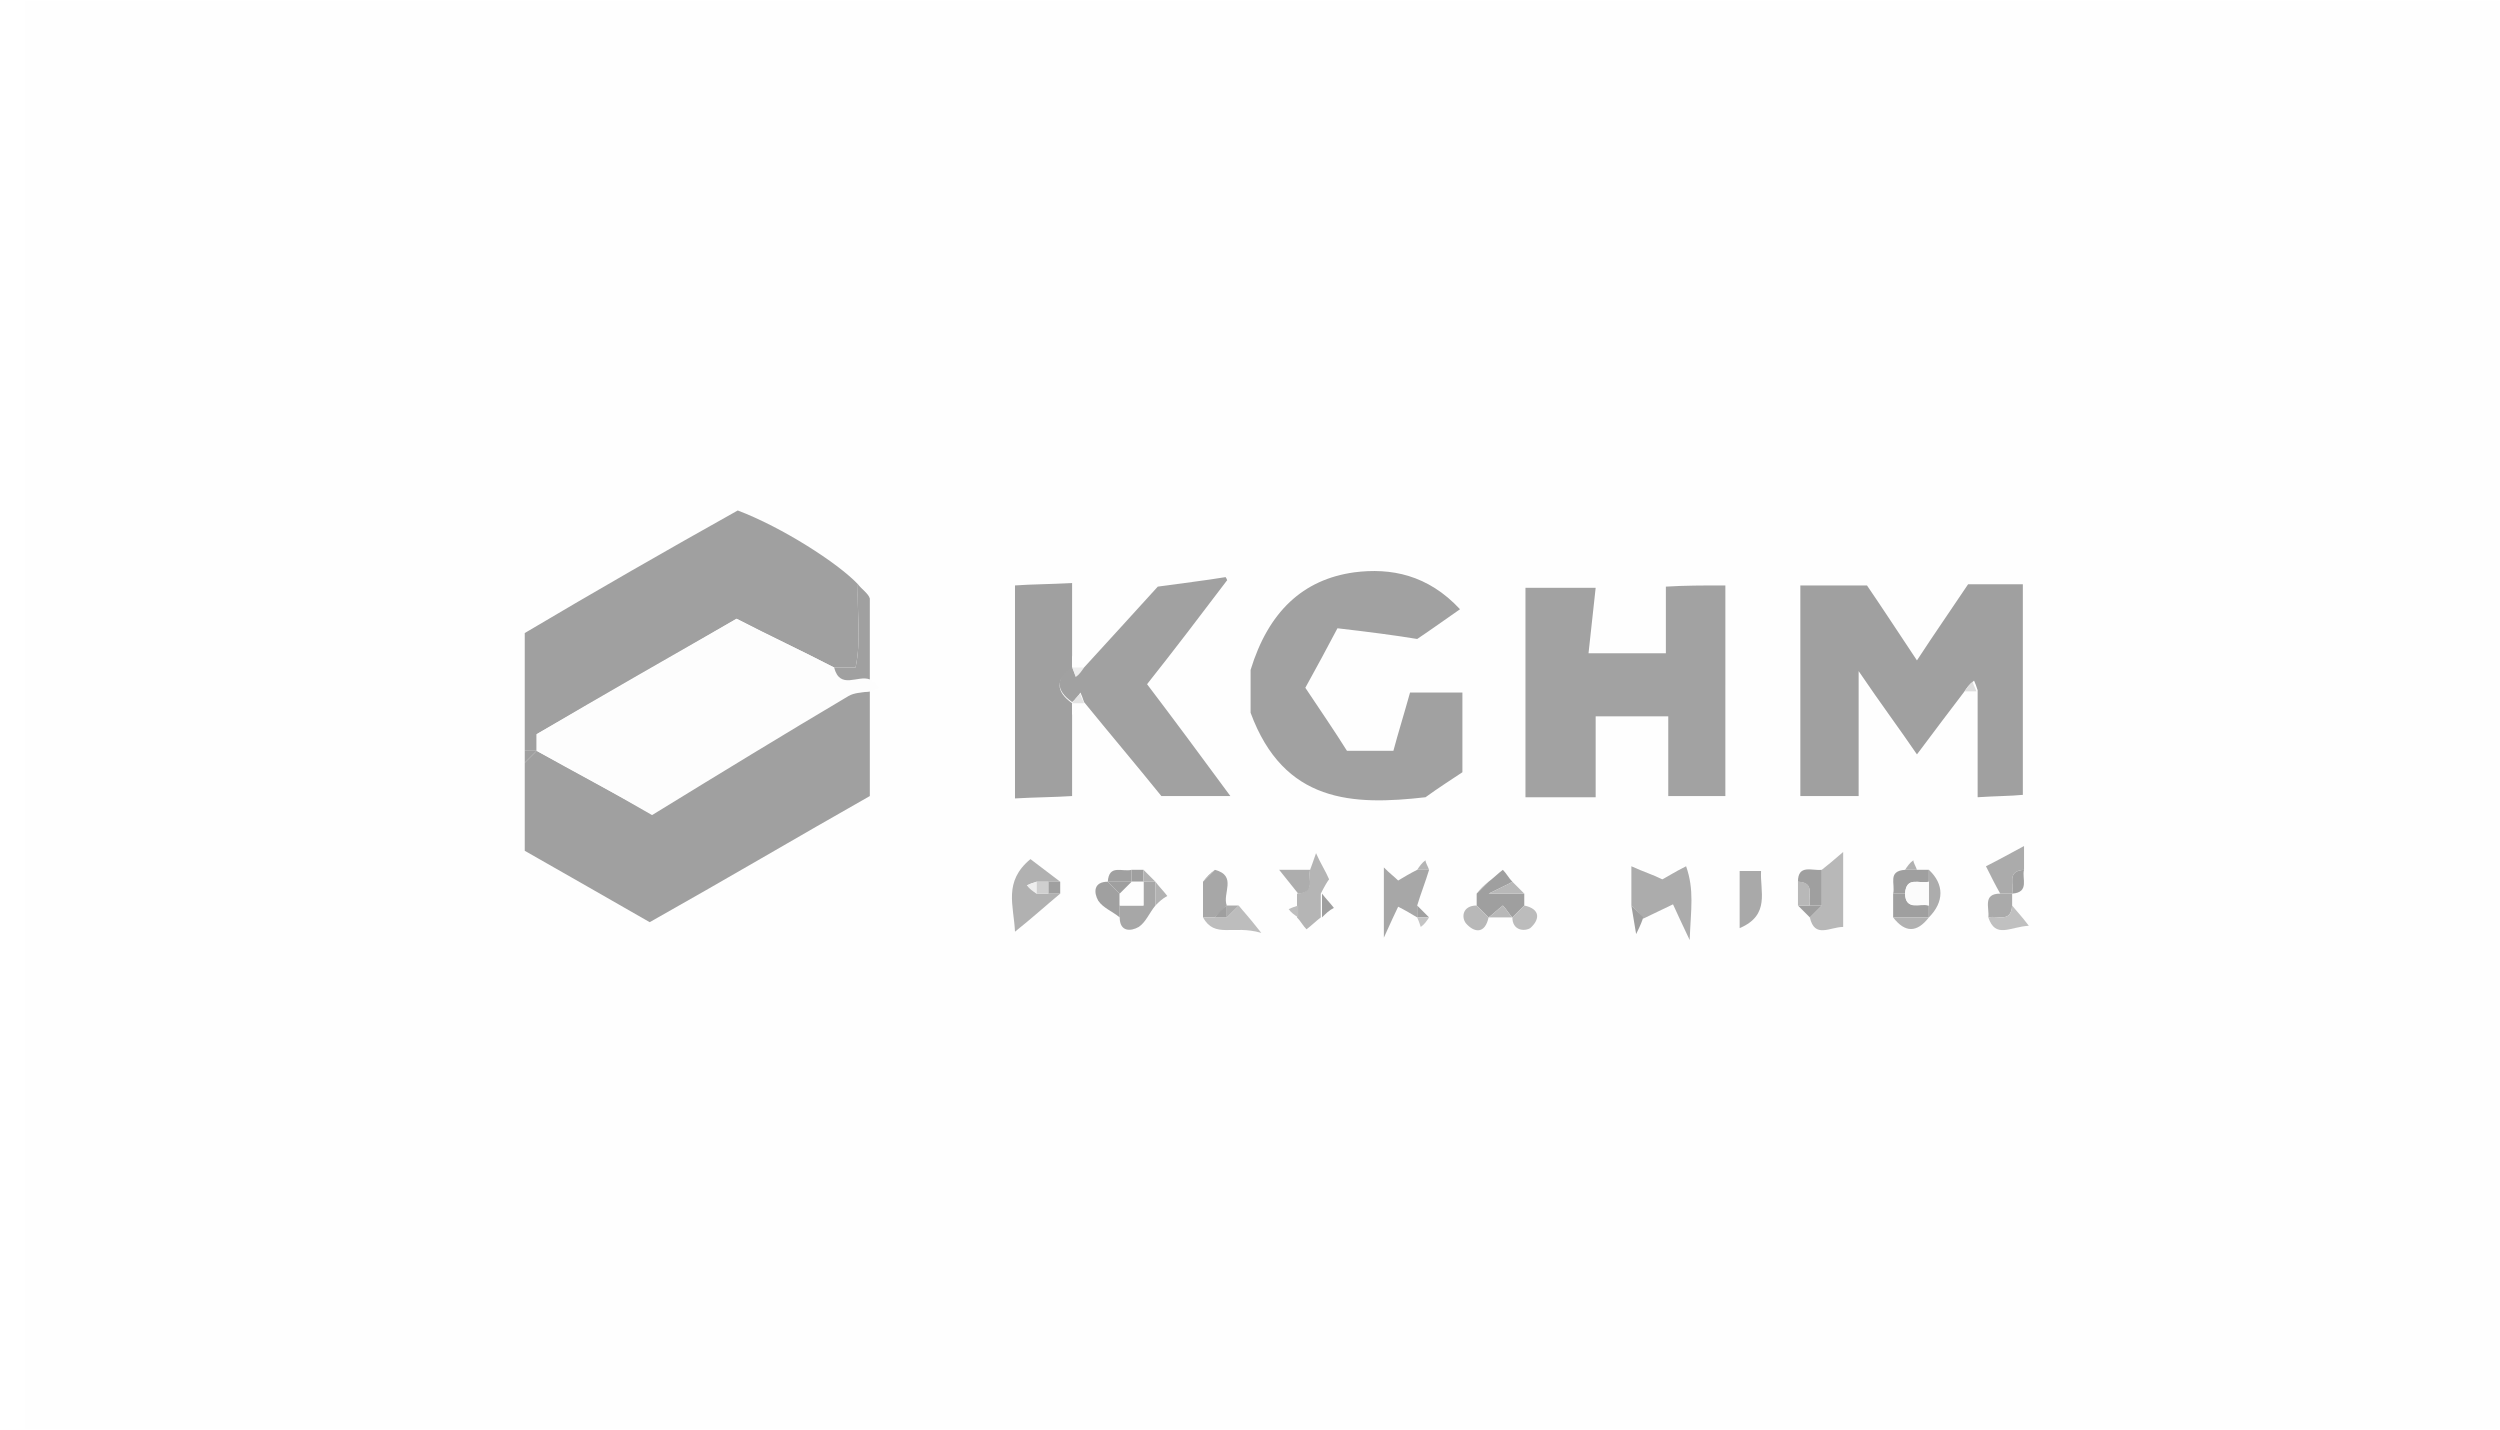
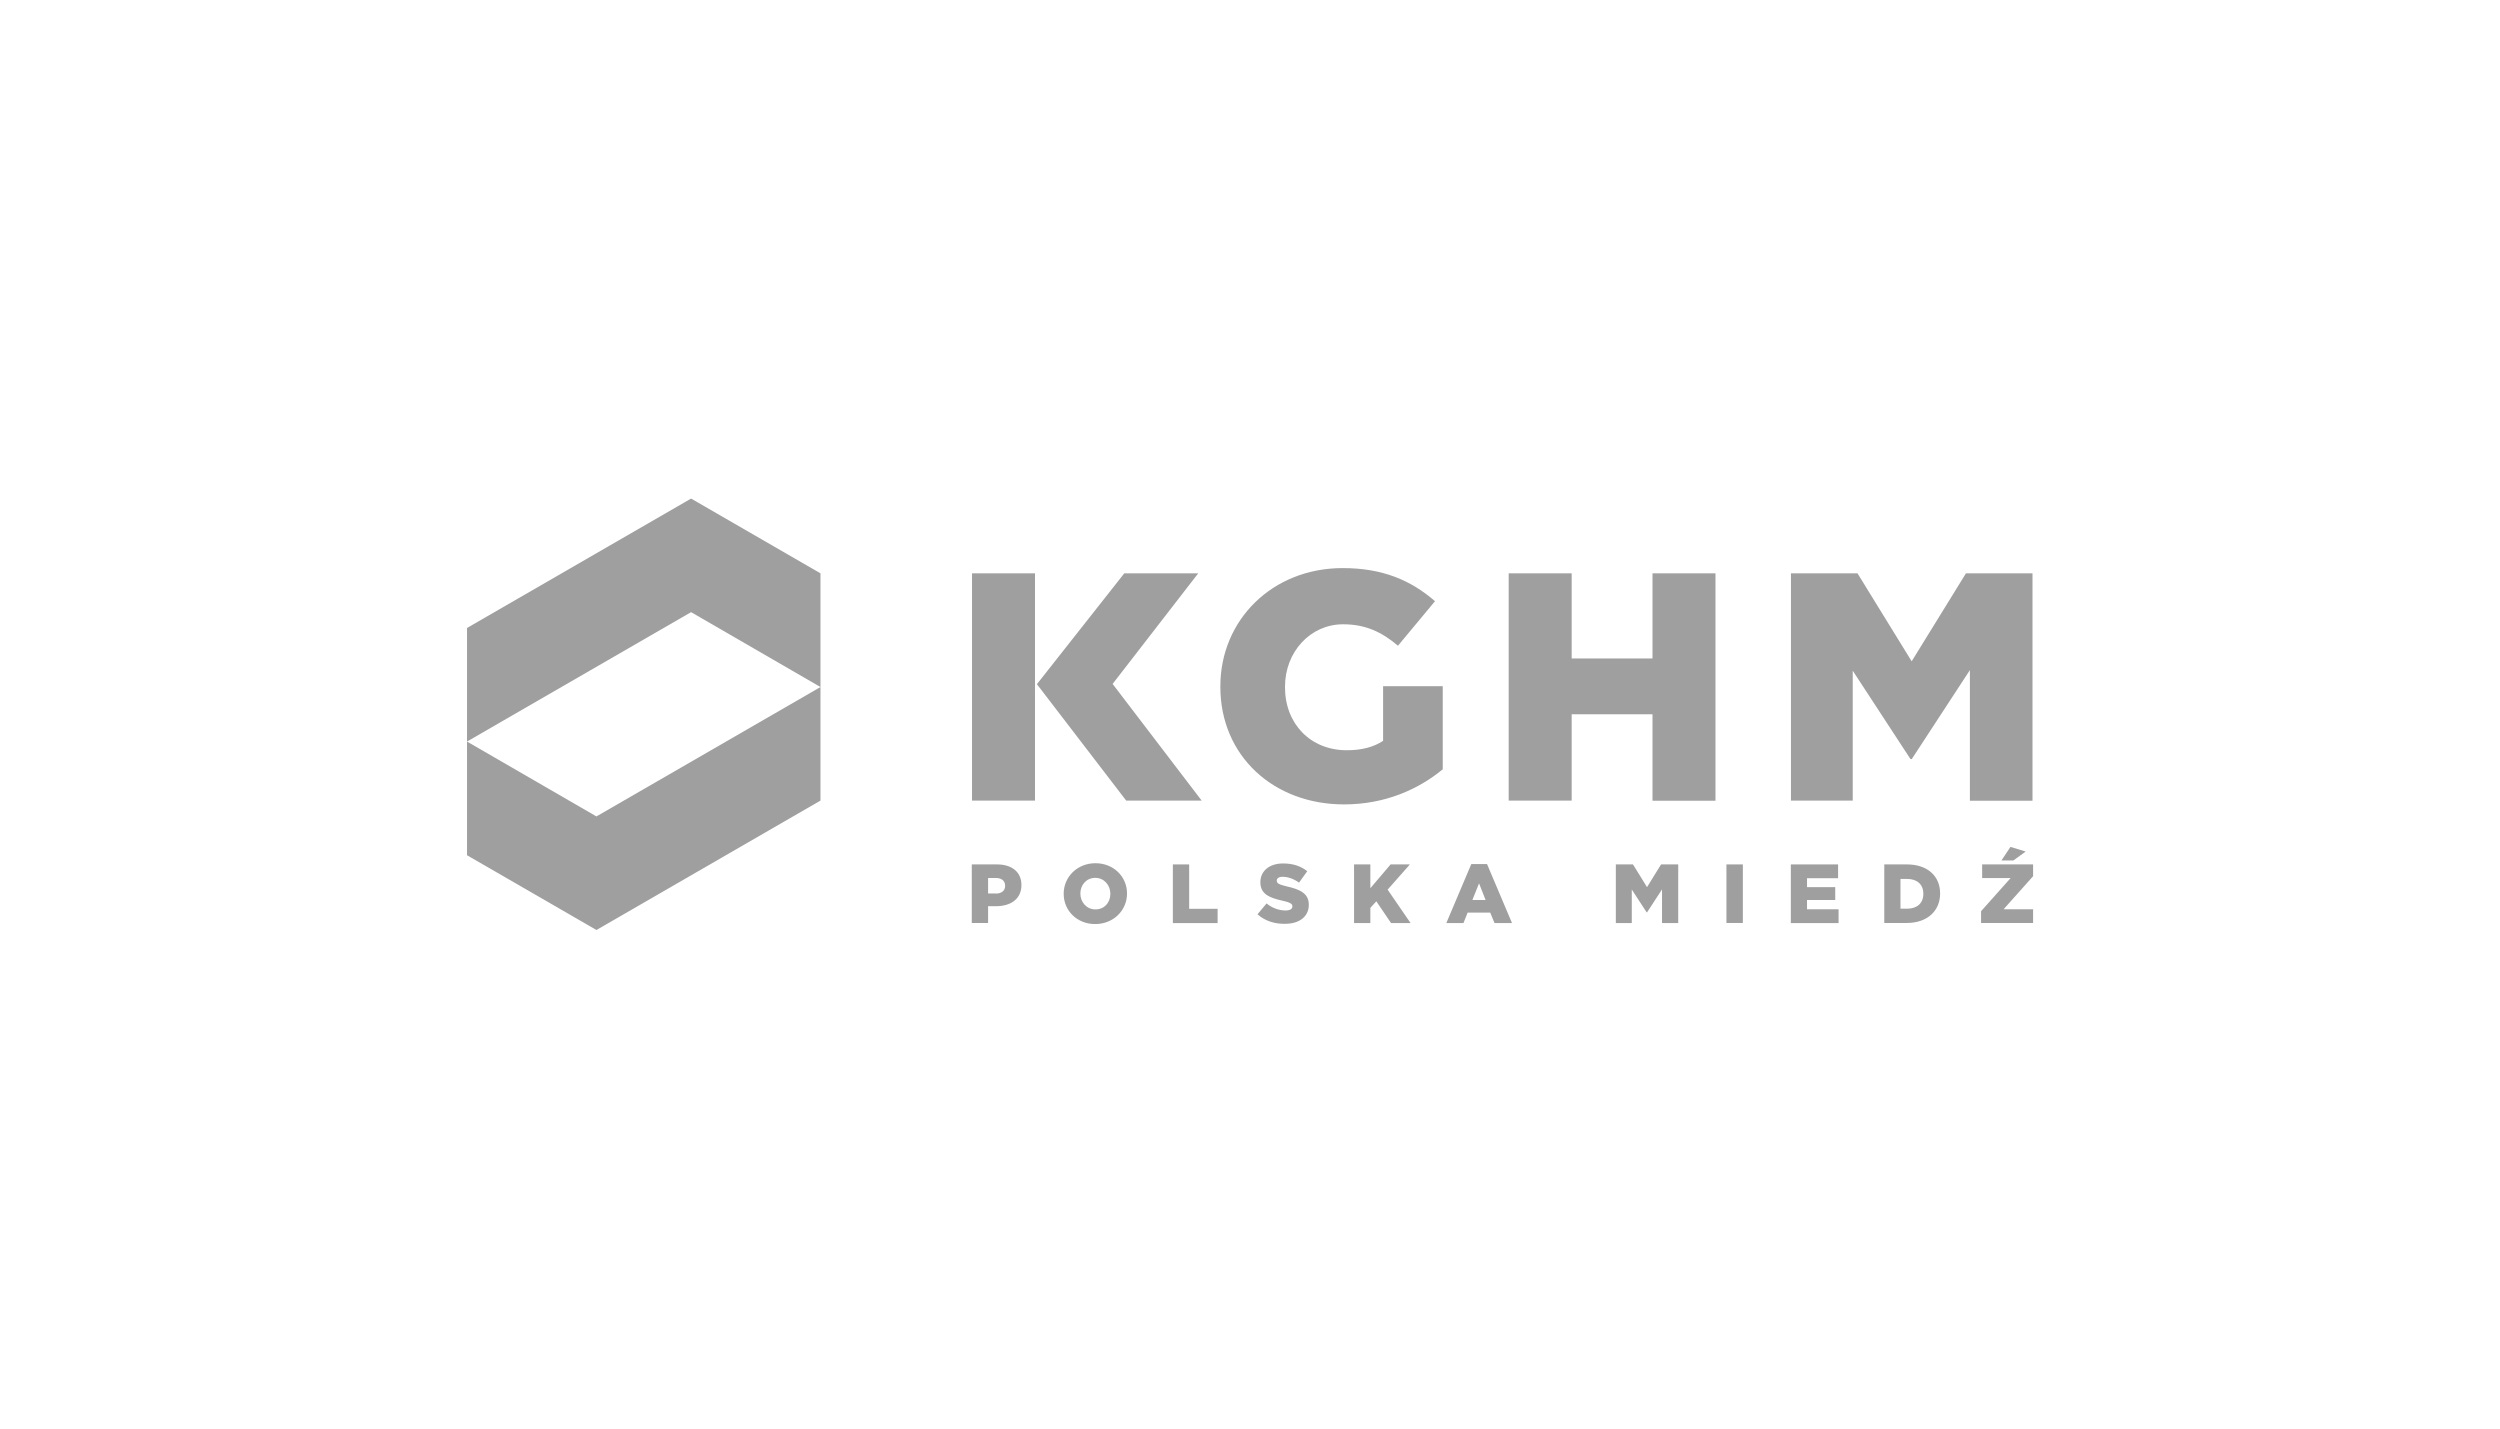
- <svg xmlns="http://www.w3.org/2000/svg" version="1.1" id="Warstwa_1" x="0px" y="0px" viewBox="0 0 210.1 120.1" style="enable-background:new 0 0 210.1 120.1;" xml:space="preserve">
+ <svg xmlns="http://www.w3.org/2000/svg" version="1.1" id="Warstwa_1" x="0px" y="0px" viewBox="0 0 210 120" style="enable-background:new 0 0 210 120;" xml:space="preserve">
  <style type="text/css">
- 	.st0{fill:#FEFEFE;}
- 	.st1{fill:#A0A0A0;}
- 	.st2{fill:#A2A2A2;}
- 	.st3{fill:#FDFDFD;}
- 	.st4{fill:#A1A1A1;}
- 	.st5{fill:#ACACAC;}
- 	.st6{fill:#B8B8B8;}
- 	.st7{fill:#B1B1B1;}
- 	.st8{fill:#A7A7A7;}
- 	.st9{fill:#B5B5B5;}
- 	.st10{fill:#A9A9A9;}
- 	.st11{fill:#9F9F9F;}
- 	.st12{fill:#ABABAB;}
- 	.st13{fill:#BDBDBD;}
- 	.st14{fill:#AAAAAA;}
- 	.st15{fill:#C0C0C0;}
- 	.st16{fill:#ADADAD;}
- 	.st17{fill:#BCBCBC;}
- 	.st18{fill:#9E9E9E;}
- 	.st19{fill:#B2B2B2;}
- 	.st20{fill:#BEBEBE;}
- 	.st21{fill:#C4C4C4;}
- 	.st22{fill:#DFDFDF;}
- 	.st23{fill:#EEEEEE;}
- 	.st24{fill:#E4E4E4;}
- 	.st25{fill:#CFCFCF;}
- 	.st26{fill:#FBFBFB;}
+ 	.st0{fill:#9F9F9F;}
+ 	.st1{fill-rule:evenodd;clip-rule:evenodd;fill:#9F9F9F;}
</style>
  <g>
-     <path class="st0" d="M2.1,120.1c0-40,0-80,0-120c70,0,140,0,210,0c0,40,0,80,0,120C142.1,120.1,72.1,120.1,2.1,120.1z M96.1,73.1   c-0.3,0-0.7,0-1,0c-0.8,0.2-1.9-0.5-2,1c-1.2,0.1-1.2,0.9-0.8,1.6c0.4,0.6,1.2,0.9,1.8,1.4c0.1,1.2,0.9,1.2,1.6,0.8   c0.6-0.4,0.9-1.2,1.4-1.8c0.3-0.3,0.7-0.5,1-0.8c-0.3-0.4-0.7-0.8-1-1.2C96.7,73.7,96.4,73.4,96.1,73.1z M119.1,77.1   c0.1,0.3,0.2,0.6,0.3,0.8c0.2-0.3,0.4-0.6,0.7-0.8c-0.3-0.3-0.7-0.7-1-1c0.3-1,0.7-2,1-3c-0.1-0.3-0.2-0.6-0.3-0.8   c-0.2,0.3-0.4,0.6-0.7,0.8c-0.5,0.3-1,0.6-1.6,0.9c-0.3-0.3-0.6-0.6-1.2-1.1c0,2.1,0,3.6,0,5.9c0.6-1.4,0.9-2,1.2-2.6   C118,76.5,118.5,76.8,119.1,77.1z M151.1,76.1c0.3,0.3,0.7,0.7,1,1c0.4,1.9,1.7,0.8,2.8,0.8c0-1.9,0-3.8,0-6.3   c-0.9,0.7-1.4,1.1-1.8,1.5c-0.8,0.2-1.9-0.5-2,1C151.1,74.7,151.1,75.4,151.1,76.1z M125.1,77.1c0.7,0,1.3,0,2,0   c0,1.2,1,1.3,1.5,0.9c0.8-0.7,0.9-1.6-0.5-1.9c0-0.3,0-0.7,0-1c-0.3-0.3-0.7-0.7-1-1c-0.3-0.3-0.5-0.7-0.8-1   c-0.4,0.3-0.8,0.7-1.2,1c-0.3,0.3-0.7,0.7-1,1c0,0.3,0,0.7,0,1c-1.2,0-1.3,1-0.9,1.5C123.9,78.4,124.8,78.5,125.1,77.1z    M161.1,73.1c-0.1-0.3-0.2-0.6-0.3-0.8c-0.2,0.3-0.4,0.6-0.7,0.8c-1.5,0.1-0.8,1.2-1,2c0,0.7,0,1.3,0,2c1,1.4,2,1.4,3,0   c1.4-1.3,1.4-2.7,0-4C161.7,73.1,161.4,73.1,161.1,73.1z M169.1,75.1c1.5-0.1,0.8-1.2,1-2c0-0.6,0-1.2,0-2   c-1.3,0.7-2.2,1.2-3.2,1.7c0.5,1,0.9,1.6,1.2,2.3c-1.5,0.1-0.8,1.2-1,2c0.6,1.9,1.8,0.8,3.4,0.7c-0.6-0.8-1-1.2-1.4-1.7   C169.1,75.7,169.1,75.4,169.1,75.1z M104.1,76.1c-0.3,0-0.7,0-1,0c-0.4-1,0.9-2.5-1-3c-0.3,0.3-0.7,0.7-1,1c0,1,0,2,0,3   c1,1.9,2.5,0.7,4.9,1.3C104.8,77,104.5,76.5,104.1,76.1z M111.1,77.1c0.3-0.3,0.7-0.5,1-0.8c-0.3-0.4-0.7-0.8-1-1.2   c0.3-0.5,0.6-1,0.7-1.2c-0.3-0.7-0.7-1.3-1.1-2.2c-0.3,0.8-0.4,1.1-0.5,1.4c-0.6,0-1.2,0-2.6,0c0.8,1,1.2,1.5,1.6,2   c0,0.3,0,0.7,0,1c-0.3,0.1-0.6,0.2-0.8,0.3c0.3,0.2,0.6,0.4,0.8,0.7c0.3,0.3,0.5,0.7,0.8,1C110.2,77.7,110.6,77.4,111.1,77.1z    M89.1,74.1c-0.9-0.7-1.7-1.3-2.5-1.9c-2.3,1.9-1.3,3.9-1.3,6.1c1.5-1.2,2.6-2.2,3.8-3.2C89.1,74.7,89.1,74.4,89.1,74.1z    M137.1,76.1c0.1,0.6,0.2,1.3,0.4,2.4c0.4-0.9,0.5-1.2,0.6-1.4c0.8-0.4,1.6-0.8,2.5-1.2c0.4,0.9,0.7,1.5,1.4,3   c0.1-2.6,0.4-4.2-0.3-6.2c-0.9,0.5-1.6,0.9-2,1.1c-0.8-0.3-1.5-0.6-2.6-1.1C137.1,74.1,137.1,75.1,137.1,76.1z M90.1,60.1   c0.3-0.3,0.7-0.7,1-1c2.2,2.6,4.3,5.3,6.5,7.9c1.8,0,3.5,0,5.8,0c-2.5-3.4-4.8-6.5-7-9.4c2.2-2.9,4.4-5.8,6.7-8.7   c0.1-0.1-0.1-0.3-0.1-0.3c-1.8,0.3-3.6,0.5-5.7,0.8c-1.9,2.1-4,4.4-6.2,6.8c-0.3-0.3-0.7-0.7-1-1c0-2,0-3.9,0-6   c-1.9,0.1-3.5,0.2-4.8,0.2c0,6.1,0,11.9,0,17.9c1.7-0.1,3.3-0.1,4.8-0.2C90.1,64.4,90.1,62.2,90.1,60.1z M73.1,57.1   c0-2.3,0.1-4.5,0-6.8c0-0.4-0.6-0.8-1-1.2c-1.7-1.8-6.4-4.8-10.1-6.2c-5.9,3.4-12,6.9-17.9,10.2c0,3.7,0,6.8,0,9.9c0,0.3,0,0.7,0,1   c0,2.6,0,5.2,0,7.4c3.7,2.1,7.1,4,10.5,6c6.4-3.7,12.5-7.2,18.5-10.6c0-3.2,0-6,0-8.8c0.3-0.1,0.6-0.2,0.8-0.3   C73.6,57.5,73.3,57.3,73.1,57.1z M166.1,59.1c0,2.6,0,5.2,0,8c1.6-0.1,2.8-0.2,3.8-0.2c0-6.1,0-11.9,0-17.7c-1.6,0-3.1,0-4.6,0   c-1.4,2-2.7,4.1-4.3,6.4c-1.6-2.4-2.9-4.4-4.2-6.3c-2,0-3.8,0-5.6,0c0,6,0,11.9,0,17.7c1.7,0,3.1,0,4.9,0c0-3.4,0-6.6,0-10.5   c1.9,2.7,3.4,4.8,4.9,7c1.5-2,2.8-3.6,4-5.3C165.4,58.4,165.7,58.7,166.1,59.1z M145,49.2c-1.9,0-3.3,0-4.9,0c0,2,0,3.7,0,5.6   c-2.4,0-4.6,0-6.5,0c0.2-2,0.4-3.8,0.6-5.5c-2.3,0-4.2,0-5.9,0c0,6,0,11.8,0,17.6c2,0,3.7,0,5.9,0c0-2.3,0-4.6,0-6.8   c2.1,0,3.9,0,6.1,0c0,2.4,0,4.6,0,6.7c1.8,0,3.3,0,4.8,0C145,61,145,55.2,145,49.2z M105.1,56.3c0,0.9,0,2.6,0,3.5   c2.8,7.6,8.5,7.8,14.7,7.1c1.1-0.7,2.3-1.5,3.1-2.1c0-2.5,0-4.6,0-6.7c-1.6,0-3.1,0-4.4,0c-0.5,1.8-1,3.4-1.4,4.9   c-1.5,0-2.5,0-3.9,0c-1.1-1.6-2.3-3.4-3.5-5.3c1-1.8,1.8-3.3,2.7-5c2.5,0.4,4.9,0.7,6.7,0.9c1.2-0.8,2.2-1.6,3.6-2.5   c-2.6-2.9-5.8-3.5-8.9-3.1C109.4,48.7,106.5,51.4,105.1,56.3z M146.2,78c2.6-1.1,1.7-3,1.8-4.8c-0.8,0-1.2,0-1.8,0   C146.2,74.8,146.2,76.3,146.2,78z" />
-     <path class="st1" d="M73.1,58.1c0,2.8,0,5.6,0,8.8c-6,3.4-12.1,7-18.5,10.6c-3.5-2-6.8-3.9-10.5-6c0-2.2,0-4.8,0-7.4   c0.3-0.3,0.7-0.7,1-1c3.2,1.8,6.4,3.5,9.7,5.3c5.6-3.4,11-6.7,16.5-10C71.7,58.1,72.4,58.2,73.1,58.1z" />
-     <path class="st1" d="M44.1,63.1c0-3.1,0-6.3,0-9.9C50,49.7,56.1,46.2,62,42.9c3.7,1.4,8.4,4.4,10.1,6.2c-0.1,2.3,0.3,4.7-0.2,7   c-0.8,0-1.3,0-1.8,0c-2.7-1.4-5.5-2.7-8.2-4.1c-5.6,3.2-11.2,6.4-16.8,9.7c0,0.4,0,0.9,0,1.4C44.7,63.1,44.4,63.1,44.1,63.1z" />
-     <path class="st1" d="M165.1,58.1c-1.3,1.7-2.5,3.3-4,5.3c-1.5-2.2-3-4.2-4.9-7c0,3.9,0,7.2,0,10.5c-1.8,0-3.2,0-4.9,0   c0-5.8,0-11.7,0-17.7c1.8,0,3.6,0,5.6,0c1.3,1.9,2.6,3.9,4.2,6.3c1.5-2.3,2.9-4.3,4.3-6.4c1.5,0,2.9,0,4.6,0c0,5.8,0,11.6,0,17.7   c-1,0.1-2.3,0.1-3.8,0.2c0-2.8,0-5.4,0-8c0-0.3,0-0.7,0-1c-0.1-0.3-0.2-0.6-0.3-0.8C165.5,57.5,165.3,57.8,165.1,58.1z" />
-     <path class="st2" d="M145,49.2c0,6,0,11.7,0,17.7c-1.5,0-3,0-4.8,0c0-2.1,0-4.4,0-6.7c-2.1,0-3.9,0-6.1,0c0,2.2,0,4.4,0,6.8   c-2.1,0-3.9,0-5.9,0c0-5.8,0-11.6,0-17.6c1.7,0,3.6,0,5.9,0c-0.2,1.8-0.4,3.6-0.6,5.5c1.8,0,4,0,6.5,0c0-1.9,0-3.7,0-5.6   C141.6,49.2,143.1,49.2,145,49.2z" />
-     <path class="st3" d="M45.1,63.1c0-0.5,0-1,0-1.4c5.6-3.2,11.2-6.4,16.8-9.7c2.7,1.4,5.5,2.7,8.2,4.1c0.5,1.9,2,0.6,3,1   c0.3,0.2,0.6,0.4,0.8,0.7c-0.3,0.1-0.6,0.2-0.8,0.3c-0.6,0.1-1.3,0.1-1.8,0.4c-5.4,3.2-10.8,6.5-16.5,10   C51.5,66.6,48.3,64.8,45.1,63.1z" />
-     <path class="st4" d="M105.1,56.3c1.5-4.9,4.4-7.6,8.7-8.2c3.1-0.4,6.2,0.2,8.9,3.1c-1.3,0.9-2.4,1.7-3.6,2.5   c-1.8-0.3-4.1-0.6-6.7-0.9c-0.9,1.7-1.7,3.2-2.7,5c1.2,1.8,2.5,3.7,3.5,5.3c1.4,0,2.4,0,3.9,0c0.4-1.5,0.9-3.1,1.4-4.9   c1.3,0,2.7,0,4.4,0c0,2.1,0,4.2,0,6.7c-0.9,0.6-2,1.3-3.1,2.1c-6.1,0.7-11.9,0.5-14.7-7.1C105.1,58.9,105.1,57.2,105.1,56.3z" />
-     <path class="st4" d="M91.1,56.1c2.1-2.3,4.3-4.7,6.2-6.8c2.1-0.3,3.9-0.5,5.7-0.8c0,0,0.2,0.3,0.1,0.3c-2.2,2.9-4.4,5.8-6.7,8.7   c2.2,2.9,4.5,6,7,9.4c-2.3,0-4.1,0-5.8,0c-2.1-2.6-4.3-5.2-6.5-7.9c-0.1-0.3-0.2-0.6-0.3-0.8c-0.2,0.3-0.4,0.6-0.7,0.8   c-1.4-1-1.4-2,0-3c0.1,0.3,0.2,0.6,0.3,0.8C90.6,56.6,90.8,56.3,91.1,56.1z" />
-     <path class="st1" d="M90.1,56.1c-1.4,1-1.4,2,0,3c0,0.3,0,0.7,0,1c0,2.2,0,4.3,0,6.8c-1.5,0.1-3.1,0.1-4.8,0.2c0-6,0-11.7,0-17.9   c1.4-0.1,2.9-0.1,4.8-0.2c0,2.1,0,4.1,0,6C90.1,55.4,90.1,55.7,90.1,56.1z" />
-     <path class="st5" d="M137.1,76.1c0-1,0-1.9,0-3.3c1.1,0.5,1.8,0.7,2.6,1.1c0.4-0.2,1-0.6,2-1.1c0.7,2,0.4,3.6,0.3,6.2   c-0.7-1.5-1-2.1-1.4-3c-0.8,0.4-1.7,0.8-2.5,1.2C137.7,76.7,137.4,76.4,137.1,76.1z" />
-     <path class="st6" d="M153.1,73.1c0.5-0.4,1-0.8,1.8-1.5c0,2.5,0,4.4,0,6.3c-1.1,0-2.4,1-2.8-0.8c0.3-0.3,0.7-0.7,1-1   C153.1,75.1,153.1,74.1,153.1,73.1z" />
-     <path class="st7" d="M89.1,75.1c-1.2,1-2.3,2-3.8,3.2c-0.1-2.2-1-4.2,1.3-6.1c0.8,0.6,1.7,1.3,2.5,1.9c-0.3,0-0.7,0-1,0s-0.7,0-1,0   c-0.3,0.1-0.6,0.2-0.8,0.3c0.3,0.2,0.6,0.4,0.8,0.7c0.3,0,0.7,0,1,0S88.7,75.1,89.1,75.1z" />
-     <path class="st8" d="M119.1,77.1c-0.5-0.3-1-0.6-1.6-0.9c-0.3,0.6-0.6,1.3-1.2,2.6c0-2.2,0-3.8,0-5.9c0.5,0.5,0.9,0.8,1.2,1.1   c0.5-0.3,1-0.6,1.6-0.9c0.3,0,0.7,0,1,0c-0.3,1-0.7,2-1,3C119.1,76.4,119.1,76.7,119.1,77.1z" />
-     <path class="st9" d="M110.1,73.1c0.1-0.3,0.2-0.5,0.5-1.4c0.4,0.9,0.8,1.5,1.1,2.2c-0.1,0.1-0.4,0.6-0.7,1.2c0,0.7,0,1.3,0,2   c-0.4,0.3-0.8,0.7-1.2,1c-0.3-0.3-0.5-0.7-0.8-1c0-0.3,0-0.7,0-1s0-0.7,0-1C110.6,75,109.9,73.8,110.1,73.1z" />
-     <path class="st1" d="M73.1,57.1c-1-0.4-2.5,0.9-3-1c0.5,0,1,0,1.8,0c0.5-2.3,0.1-4.7,0.2-7c0.3,0.4,0.9,0.8,1,1.2   C73.1,52.5,73.1,54.8,73.1,57.1z" />
-     <path class="st10" d="M146.2,78c0-1.6,0-3.2,0-4.8c0.6,0,1,0,1.8,0C147.9,74.9,148.8,76.9,146.2,78z" />
-     <path class="st11" d="M128.1,75.1c0,0.3,0,0.7,0,1c-0.3,0.3-0.7,0.7-1,1c-0.3-0.3-0.5-0.7-0.8-1c-0.4,0.3-0.8,0.7-1.2,1   c-0.3-0.3-0.7-0.7-1-1c0-0.3,0-0.7,0-1c0.3-0.3,0.7-0.7,1-1c0.4-0.3,0.8-0.7,1.2-1c0.3,0.3,0.5,0.7,0.8,1c-0.3,0.2-0.6,0.3-2,1   C126.8,75.1,127.5,75.1,128.1,75.1z" />
-     <path class="st8" d="M97.1,76.1c-0.5,0.6-0.8,1.4-1.4,1.8c-0.7,0.4-1.6,0.4-1.6-0.8c0-0.3,0-0.7,0-1c0.6,0,1.2,0,2,0   c0-0.8,0-1.4,0-2c0.3,0,0.7,0,1,0C97.1,74.7,97.1,75.4,97.1,76.1z" />
-     <path class="st12" d="M168.1,75.1c-0.4-0.7-0.7-1.3-1.2-2.3c1-0.5,1.9-1,3.2-1.7c0,0.8,0,1.4,0,2c-1.5,0.1-0.8,1.2-1,2   C168.7,75.1,168.4,75.1,168.1,75.1z" />
-     <path class="st8" d="M101.1,77.1c0-1,0-2,0-3c0.3-0.3,0.7-0.7,1-1c1.9,0.5,0.6,2,1,3c-0.3,0.3-0.7,0.7-1,1   C101.7,77.1,101.4,77.1,101.1,77.1z" />
-     <path class="st13" d="M101.1,77.1c0.3,0,0.7,0,1,0s0.7,0,1,0c0.3-0.3,0.7-0.7,1-1c0.4,0.5,0.8,0.9,1.9,2.3   C103.6,77.7,102.1,78.9,101.1,77.1z" />
-     <path class="st11" d="M159.1,77.1c0-0.7,0-1.3,0-2c0.3,0,0.7,0,1,0c0.1,1.5,1.2,0.8,2,1c0,0.3,0,0.7,0,1   C161.1,77.1,160.1,77.1,159.1,77.1z" />
-     <path class="st14" d="M168.1,75.1c0.3,0,0.7,0,1,0c0,0.3,0,0.7,0,1c-0.1,1.5-1.2,0.8-2,1C167.2,76.3,166.6,75.1,168.1,75.1z" />
-     <path class="st1" d="M94.1,76.1c0,0.3,0,0.7,0,1c-0.6-0.5-1.4-0.8-1.8-1.4c-0.4-0.7-0.4-1.6,0.8-1.6c0.3,0.3,0.7,0.7,1,1   C94.1,75.4,94.1,75.7,94.1,76.1z" />
-     <path class="st5" d="M162.1,77.1c0-0.3,0-0.7,0-1c0-0.7,0-1.3,0-2c0-0.3,0-0.7,0-1C163.4,74.3,163.4,75.8,162.1,77.1z" />
-     <path class="st11" d="M162.1,73.1c0,0.3,0,0.7,0,1c-0.8,0.2-1.9-0.5-2,1c-0.3,0-0.7,0-1,0c0.2-0.8-0.5-1.9,1-2c0.3,0,0.7,0,1,0   S161.7,73.1,162.1,73.1z" />
-     <path class="st11" d="M153.1,73.1c0,1,0,2,0,3c-0.3,0-0.7,0-1,0c-0.2-0.8,0.5-1.9-1-2C151.1,72.6,152.3,73.2,153.1,73.1z" />
-     <path class="st15" d="M167.1,77.1c0.8-0.2,1.9,0.5,2-1c0.4,0.5,0.8,0.9,1.4,1.7C168.9,77.9,167.7,78.9,167.1,77.1z" />
-     <path class="st16" d="M110.1,73.1c-0.2,0.8,0.5,1.9-1,2c-0.4-0.5-0.8-1-1.6-2C108.8,73.1,109.5,73.1,110.1,73.1z" />
-     <path class="st7" d="M159.1,77.1c1,0,2,0,3,0C161.1,78.4,160.1,78.4,159.1,77.1z" />
-     <path class="st17" d="M127.1,77.1c0.3-0.3,0.7-0.7,1-1c1.4,0.3,1.3,1.2,0.5,1.9C128.1,78.3,127.1,78.2,127.1,77.1z" />
-     <path class="st6" d="M124.1,76.1c0.3,0.3,0.7,0.7,1,1c-0.3,1.4-1.2,1.3-1.9,0.5C122.8,77.1,122.9,76.1,124.1,76.1z" />
-     <path class="st1" d="M169.1,75.1c0.2-0.8-0.5-1.9,1-2C169.9,73.8,170.6,75,169.1,75.1z" />
-     <path class="st18" d="M152.1,76.1c0.3,0,0.7,0,1,0c-0.3,0.3-0.7,0.7-1,1c-0.3-0.3-0.7-0.7-1-1C151.4,76.1,151.7,76.1,152.1,76.1z" />
-     <path class="st1" d="M93.1,74.1c0.1-1.5,1.2-0.8,2-1c0,0.3,0,0.7,0,1C94.4,74.1,93.7,74.1,93.1,74.1z" />
-     <path class="st11" d="M137.1,76.1c0.3,0.3,0.7,0.7,1,1c-0.1,0.3-0.2,0.6-0.6,1.4C137.3,77.3,137.2,76.7,137.1,76.1z" />
-     <path class="st19" d="M97.1,76.1c0-0.7,0-1.3,0-2c0.3,0.4,0.7,0.8,1,1.2C97.7,75.5,97.4,75.8,97.1,76.1z" />
-     <path class="st11" d="M111.1,77.1c0-0.7,0-1.3,0-2c0.3,0.4,0.7,0.8,1,1.2C111.7,76.5,111.4,76.8,111.1,77.1z" />
-     <path class="st6" d="M128.1,75.1c-0.6,0-1.2,0-3,0c1.4-0.7,1.7-0.8,2-1C127.4,74.4,127.7,74.7,128.1,75.1z" />
-     <path class="st6" d="M152.1,76.1c-0.3,0-0.7,0-1,0c0-0.7,0-1.3,0-2C152.6,74.1,151.9,75.3,152.1,76.1z" />
-     <path class="st6" d="M125.1,77.1c0.4-0.3,0.8-0.7,1.2-1c0.3,0.3,0.5,0.7,0.8,1C126.4,77.1,125.7,77.1,125.1,77.1z" />
-     <path class="st20" d="M109.1,76.1c0,0.3,0,0.7,0,1c-0.3-0.2-0.6-0.4-0.8-0.7C108.5,76.3,108.8,76.2,109.1,76.1z" />
-     <path class="st1" d="M119.1,77.1c0-0.3,0-0.7,0-1c0.3,0.3,0.7,0.7,1,1C119.7,77.1,119.4,77.1,119.1,77.1z" />
-     <path class="st11" d="M95.1,74.1c0-0.3,0-0.7,0-1c0.3,0,0.7,0,1,0c0,0.3,0,0.7,0,1C95.7,74.1,95.4,74.1,95.1,74.1z" />
-     <path class="st19" d="M96.1,74.1c0-0.3,0-0.7,0-1c0.3,0.3,0.7,0.7,1,1C96.7,74.1,96.4,74.1,96.1,74.1z" />
-     <path class="st0" d="M90.1,56.1c0-0.3,0-0.7,0-1c0.3,0.3,0.7,0.7,1,1C90.7,56.1,90.4,56.1,90.1,56.1z" />
-     <path class="st21" d="M119.1,77.1c0.3,0,0.7,0,1,0c-0.2,0.3-0.4,0.6-0.7,0.8C119.3,77.6,119.2,77.3,119.1,77.1z" />
-     <path class="st11" d="M102.1,73.1c-0.3,0.3-0.7,0.7-1,1C101.4,73.7,101.7,73.4,102.1,73.1z" />
-     <path class="st5" d="M104.1,76.1c-0.3,0.3-0.7,0.7-1,1c0-0.3,0-0.7,0-1C103.4,76.1,103.7,76.1,104.1,76.1z" />
-     <path class="st0" d="M166.1,58.1c0,0.3,0,0.7,0,1c-0.3-0.3-0.7-0.7-1-1C165.4,58.1,165.7,58.1,166.1,58.1z" />
-     <path class="st0" d="M90.1,60.1c0-0.3,0-0.7,0-1c0.3,0,0.7,0,1,0C90.7,59.4,90.4,59.7,90.1,60.1z" />
-     <path class="st6" d="M125.1,74.1c-0.3,0.3-0.7,0.7-1,1C124.4,74.7,124.7,74.4,125.1,74.1z" />
-     <path class="st11" d="M44.1,63.1c0.3,0,0.7,0,1,0c-0.3,0.3-0.7,0.7-1,1C44.1,63.7,44.1,63.4,44.1,63.1z" />
-     <path class="st9" d="M120.1,73.1c-0.3,0-0.7,0-1,0c0.2-0.3,0.4-0.6,0.7-0.8C119.8,72.5,120,72.8,120.1,73.1z" />
-     <path class="st11" d="M89.1,75.1c-0.3,0-0.7,0-1,0c0-0.3,0-0.7,0-1c0.3,0,0.7,0,1,0C89.1,74.4,89.1,74.7,89.1,75.1z" />
-     <path class="st7" d="M161.1,73.1c-0.3,0-0.7,0-1,0c0.2-0.3,0.4-0.6,0.7-0.8C160.8,72.5,161,72.8,161.1,73.1z" />
-     <path class="st22" d="M166.1,58.1c-0.3,0-0.7,0-1,0c0.2-0.3,0.4-0.6,0.7-0.8C165.8,57.5,166,57.8,166.1,58.1z" />
-     <path class="st23" d="M90.1,56.1c0.3,0,0.7,0,1,0c-0.2,0.3-0.4,0.6-0.7,0.8C90.3,56.6,90.2,56.3,90.1,56.1z" />
-     <path class="st24" d="M91.1,59.1c-0.3,0-0.7,0-1,0c0.2-0.3,0.4-0.6,0.7-0.8C90.8,58.5,91,58.8,91.1,59.1z" />
-     <path class="st25" d="M88.1,74.1c0,0.3,0,0.7,0,1c-0.3,0-0.7,0-1,0c0-0.3,0-0.7,0-1C87.4,74.1,87.7,74.1,88.1,74.1z" />
-     <path class="st23" d="M87.1,74.1c0,0.3,0,0.7,0,1c-0.3-0.2-0.6-0.4-0.8-0.7C86.5,74.3,86.8,74.2,87.1,74.1z" />
-     <path class="st0" d="M95.1,74.1c0.3,0,0.7,0,1,0c0,0.6,0,1.2,0,2c-0.8,0-1.4,0-2,0c0-0.3,0-0.7,0-1C94.4,74.7,94.7,74.4,95.1,74.1z   " />
-     <path class="st11" d="M103.1,76.1c0,0.3,0,0.7,0,1c-0.3,0-0.7,0-1,0C102.4,76.7,102.7,76.4,103.1,76.1z" />
-     <path class="st26" d="M160.1,75.1c0.1-1.5,1.2-0.8,2-1c0,0.7,0,1.3,0,2C161.3,75.9,160.1,76.5,160.1,75.1z" />
-     <path class="st11" d="M95.1,74.1c-0.3,0.3-0.7,0.7-1,1c-0.3-0.3-0.7-0.7-1-1C93.7,74.1,94.4,74.1,95.1,74.1z" />
+     <polygon class="st0" points="39.23,52.75 39.23,62.29 58.05,51.42 68.92,57.71 68.92,48.16 58.05,41.88  " />
+     <polygon class="st0" points="50.1,78.12 39.23,71.84 39.23,62.29 50.1,68.58 68.92,57.71 68.92,67.25  " />
+     <path class="st0" d="M150.45,67.25h5.18V56.34l4.85,7.42h0.11l4.88-7.47v10.97h5.26V48.16h-5.59l-4.56,7.39l-4.55-7.39h-5.59V67.25   z M86.94,48.16h-5.29v19.09h5.29V48.16z M93.46,57.45l7.48,9.8H94.6l-7.5-9.78l7.34-9.31h6.21L93.46,57.45z M116.18,57.65v4.58   c-0.79,0.52-1.77,0.79-3.06,0.79c-3.03,0-5.18-2.21-5.18-5.29v-0.05c0-2.92,2.13-5.24,4.88-5.24c1.88,0,3.25,0.65,4.61,1.8   l3.11-3.74c-2.02-1.75-4.39-2.78-7.75-2.78c-5.92,0-10.28,4.36-10.28,9.93v0.05c0,5.78,4.45,9.87,10.39,9.87   c3.46,0,6.27-1.28,8.29-2.95v-6.98H116.18z M126.73,67.25h5.29V60h6.79v7.26h5.29V48.16h-5.29v7.15h-6.79v-7.15h-5.29V67.25z" />
+     <path class="st1" d="M81.63,72.61h2.12c1.25,0,2.05,0.64,2.05,1.73v0.01c0,1.16-0.9,1.77-2.12,1.77H83v1.41h-1.37V72.61z    M83.65,75.06c0.49,0,0.78-0.25,0.78-0.64v-0.02c0-0.42-0.3-0.65-0.79-0.65H83v1.3H83.65z" />
+     <path class="st1" d="M89.35,75.09v-0.02c0-1.41,1.14-2.56,2.67-2.56c1.52,0,2.65,1.13,2.65,2.54v0.01c0,1.41-1.14,2.56-2.67,2.56   C90.48,77.63,89.35,76.5,89.35,75.09 M93.27,75.09v-0.02c0-0.71-0.52-1.33-1.27-1.33c-0.75,0-1.25,0.61-1.25,1.31v0.01   c0,0.71,0.52,1.33,1.26,1.33C92.77,76.4,93.27,75.8,93.27,75.09z" />
+     <polygon class="st1" points="98.52,72.61 99.89,72.61 99.89,76.34 102.28,76.34 102.28,77.54 98.52,77.54  " />
+     <path class="st1" d="M105.63,76.8l0.76-0.91c0.49,0.39,1.03,0.59,1.6,0.59c0.37,0,0.57-0.13,0.57-0.34v-0.01   c0-0.2-0.16-0.32-0.83-0.47c-1.05-0.24-1.86-0.53-1.86-1.55V74.1c0-0.91,0.73-1.57,1.91-1.57c0.84,0,1.5,0.23,2.03,0.65l-0.69,0.96   c-0.45-0.32-0.94-0.49-1.38-0.49c-0.33,0-0.49,0.14-0.49,0.31v0.02c0,0.22,0.17,0.32,0.85,0.48c1.13,0.25,1.84,0.61,1.84,1.53v0.01   c0,1-0.8,1.6-2,1.6C107.07,77.62,106.24,77.35,105.63,76.8" />
+     <polygon class="st1" points="113.74,72.61 115.11,72.61 115.11,74.61 116.81,72.61 118.43,72.61 116.56,74.73 118.49,77.54    116.85,77.54 115.61,75.71 115.11,76.26 115.11,77.54 113.74,77.54  " />
+     <path class="st1" d="M123.59,72.58h1.32l2.1,4.96h-1.47l-0.36-0.88h-1.9l-0.35,0.88h-1.44L123.59,72.58z M124.79,75.6l-0.55-1.4   l-0.56,1.4H124.79z" />
+     <polygon class="st1" points="135.73,72.61 137.17,72.61 138.35,74.52 139.53,72.61 140.97,72.61 140.97,77.54 139.61,77.54    139.61,74.71 138.35,76.64 138.32,76.64 137.07,74.72 137.07,77.54 135.73,77.54  " />
+     <rect x="145.02" y="72.61" class="st1" width="1.38" height="4.92" />
+     <polygon class="st1" points="150.43,72.61 154.4,72.61 154.4,73.77 151.79,73.77 151.79,74.52 154.16,74.52 154.16,75.6    151.79,75.6 151.79,76.38 154.44,76.38 154.44,77.54 150.43,77.54  " />
+     <path class="st1" d="M158.28,72.61h1.9c1.76,0,2.79,1.01,2.79,2.43v0.02c0,1.42-1.04,2.47-2.81,2.47h-1.88V72.61z M160.2,76.33   c0.82,0,1.36-0.45,1.36-1.24l0-0.02c0-0.79-0.54-1.24-1.36-1.24h-0.56v2.5H160.2z" />
+     <path class="st1" d="M166.41,76.54l2.48-2.78h-2.39v-1.15h4.28v0.99l-2.48,2.78h2.48v1.15h-4.37V76.54z M168.88,71.14l1.28,0.39   l-1.04,0.75h-1L168.88,71.14z" />
  </g>
</svg>
